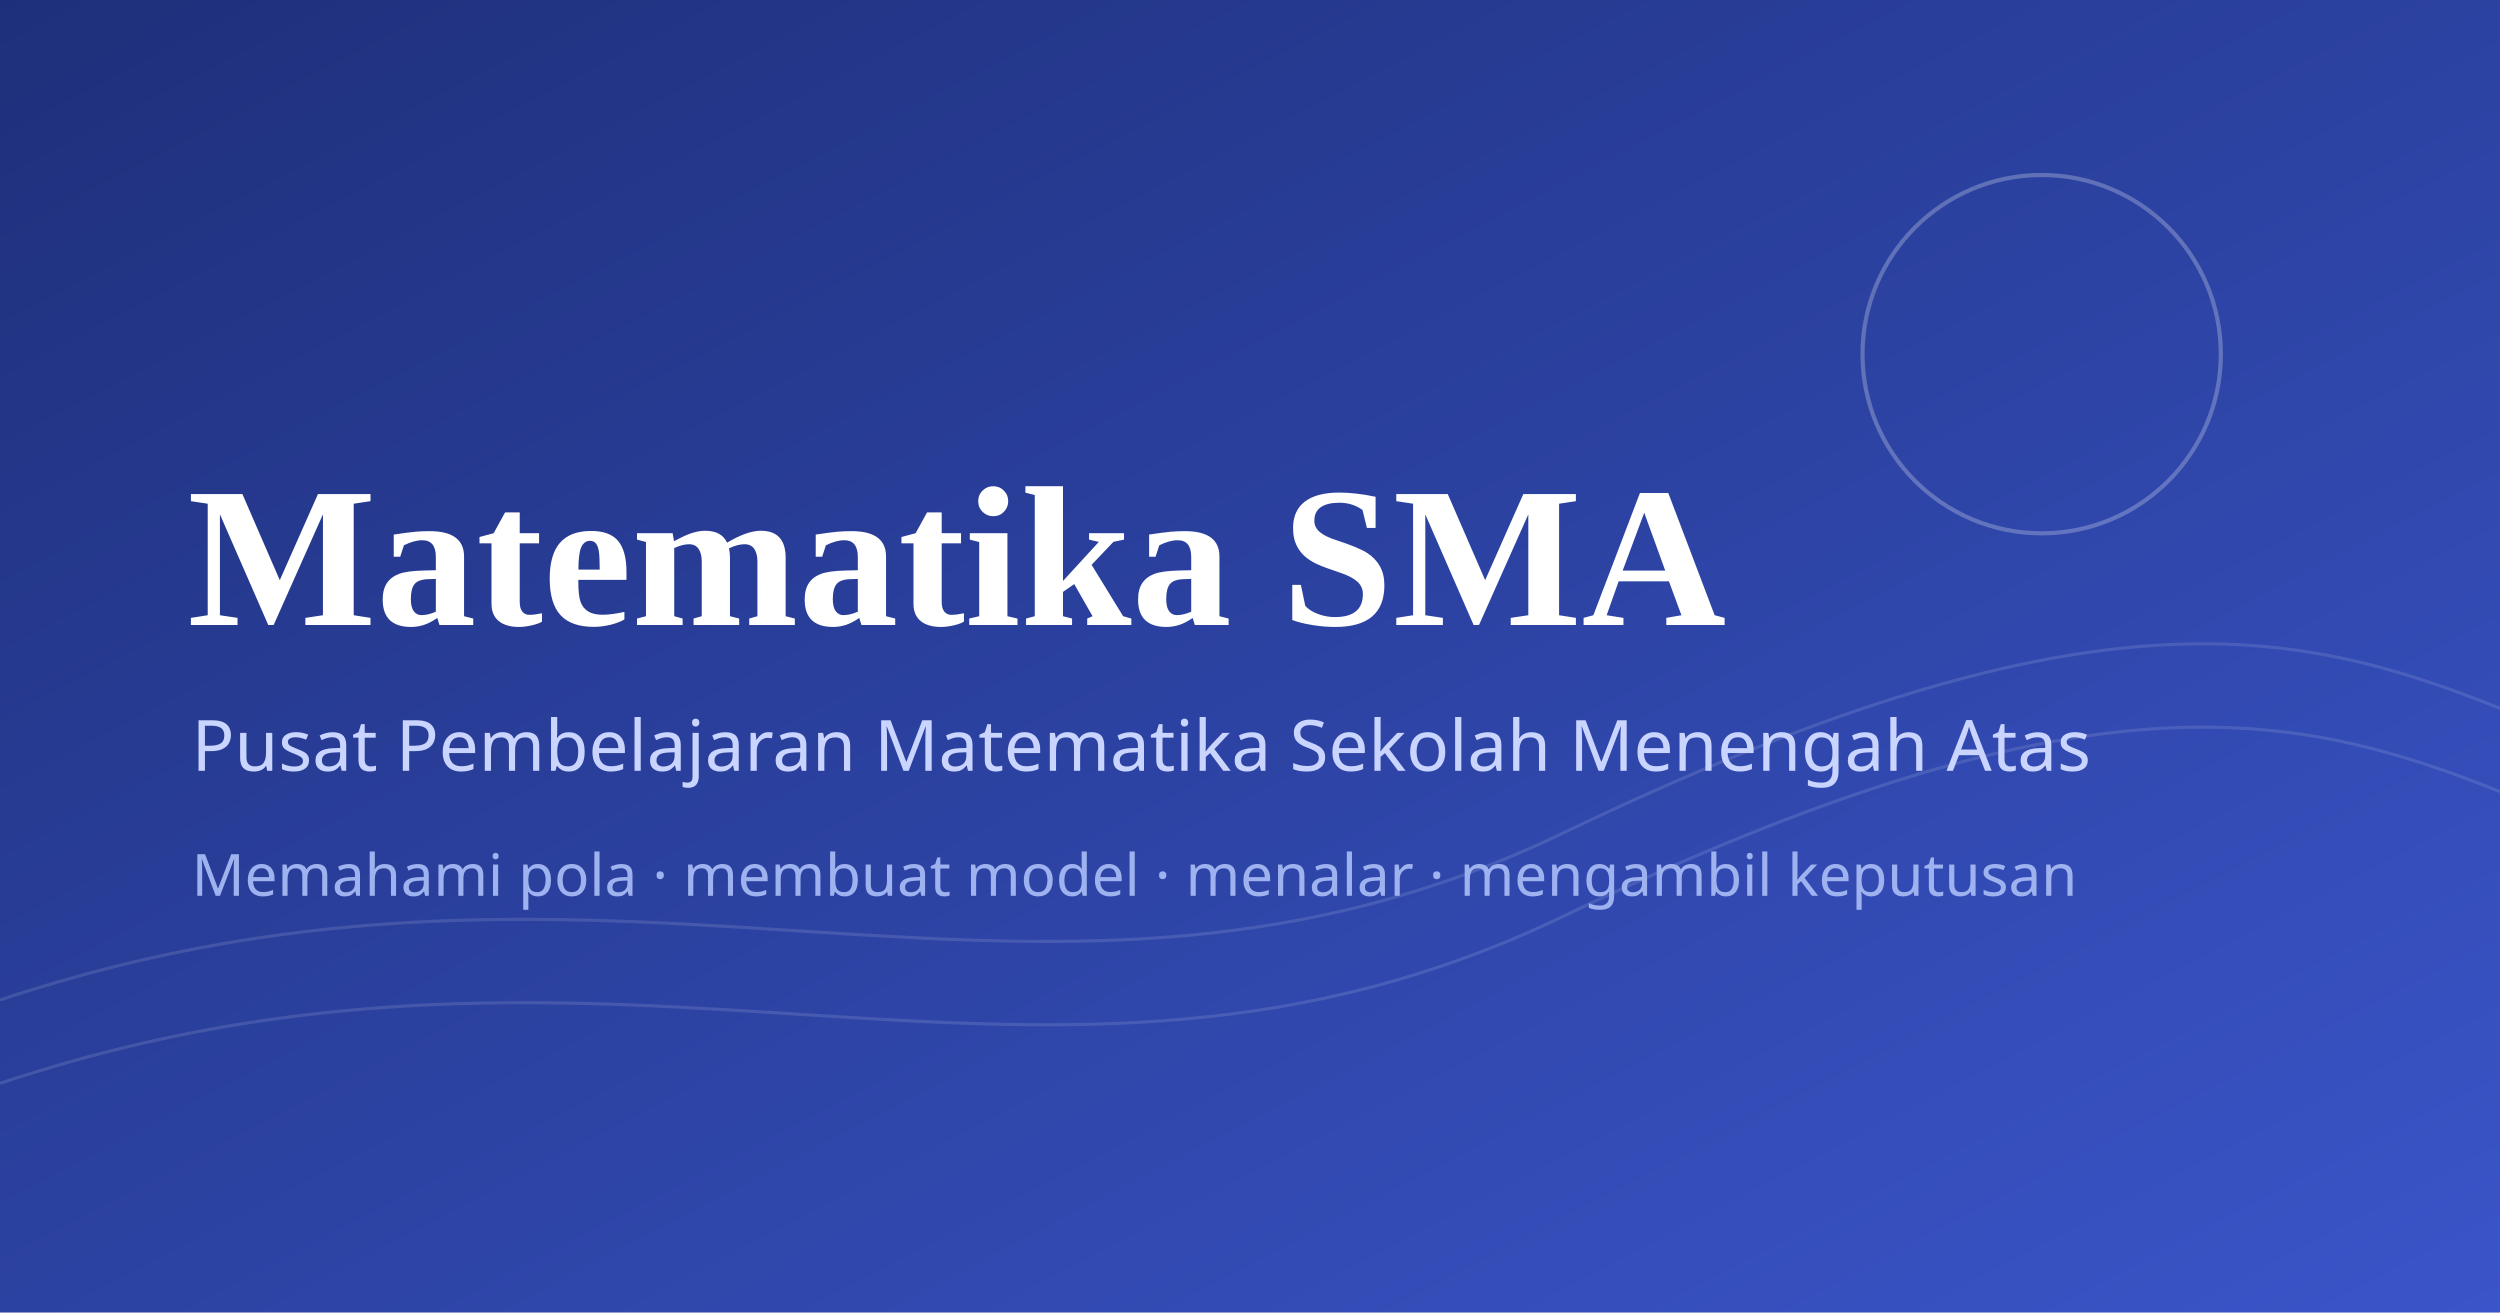
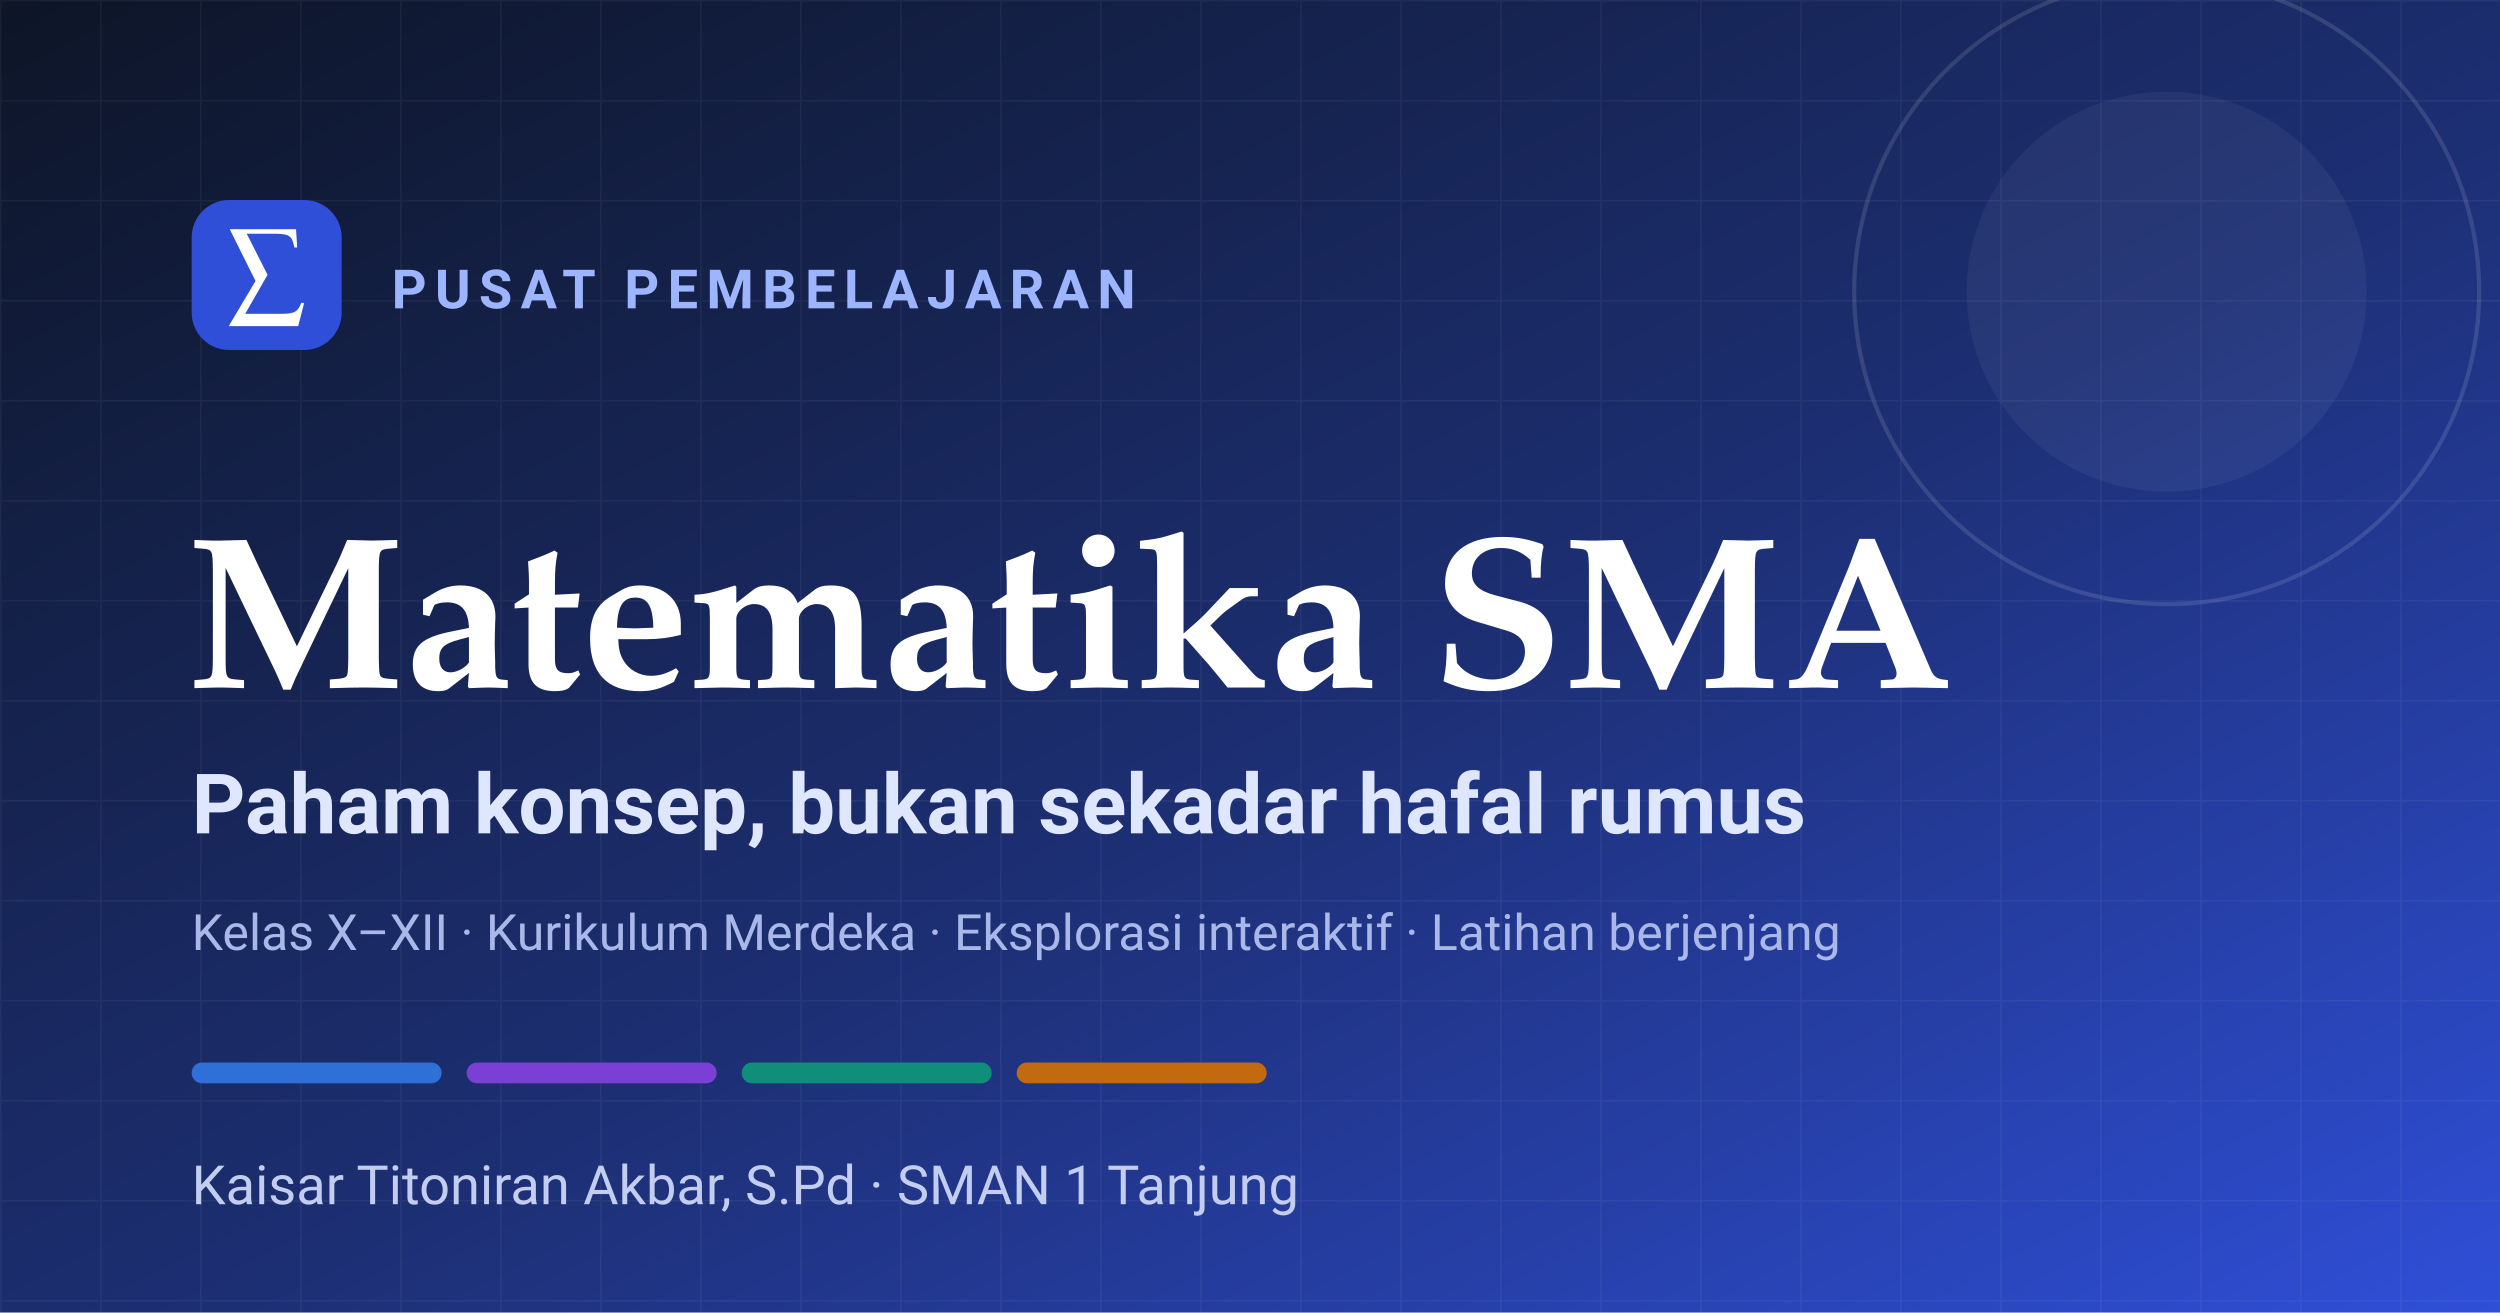
- <svg xmlns="http://www.w3.org/2000/svg" viewBox="0 0 1200 630" role="img" aria-label="Matematika SMA — Pusat Pembelajaran">
+ <svg xmlns="http://www.w3.org/2000/svg" viewBox="0 0 1200 630" width="1200" height="630" role="img" aria-label="Matematika SMA — Paham konsep, bukan sekadar hafal rumus">
  <defs>
    <linearGradient id="bg" x1="0" y1="0" x2="1" y2="1">
-       <stop offset="0" stop-color="#1e2f7a" />
-       <stop offset="1" stop-color="#3a55c9" />
+       <stop offset="0" stop-color="#0d1526" />
+       <stop offset="0.55" stop-color="#1d2f74" />
+       <stop offset="1" stop-color="#2f4fd8" />
    </linearGradient>
+     <pattern id="grid" width="48" height="48" patternUnits="userSpaceOnUse">
+       <path d="M48 0H0V48" fill="none" stroke="#ffffff" stroke-opacity="0.05" stroke-width="1.5" />
+     </pattern>
  </defs>
  <rect width="1200" height="630" fill="url(#bg)" />
-   <g stroke="#ffffff" stroke-opacity="0.12" stroke-width="1.5">
-     <path d="M0 480 C 300 380 500 520 750 400 S 1100 300 1200 340" fill="none" />
-     <path d="M0 520 C 300 420 500 560 750 440 S 1100 340 1200 380" fill="none" />
-   </g>
-   <circle cx="980" cy="170" r="86" fill="none" stroke="#ffffff" stroke-opacity="0.25" stroke-width="2" />
-   <text x="90" y="300" font-family="Georgia, 'Times New Roman', serif" font-size="96" font-weight="700" fill="#ffffff">Matematika SMA</text>
-   <text x="92" y="370" font-family="Segoe UI, system-ui, sans-serif" font-size="34" fill="#c9d4ff">Pusat Pembelajaran Matematika Sekolah Menengah Atas</text>
-   <text x="92" y="430" font-family="Segoe UI, system-ui, sans-serif" font-size="28" fill="#9fb2f0">Memahami pola · membuat model · menalar · mengambil keputusan</text>
+   <rect width="1200" height="630" fill="url(#grid)" />
+   <circle cx="1040" cy="140" r="150" fill="none" stroke="#ffffff" stroke-opacity="0.12" stroke-width="2" />
+   <circle cx="1040" cy="140" r="96" fill="#ffffff" fill-opacity="0.05" />
+   <rect x="92" y="96" width="72" height="72" rx="18" fill="#2f4fd8" />
+   <text x="128" y="150" font-family="'Iowan Old Style', Palatino, Georgia, 'Times New Roman', serif" font-size="52" font-weight="700" fill="#ffffff" text-anchor="middle">∑</text>
+   <text x="188" y="148" font-family="system-ui, -apple-system, 'Segoe UI', Roboto, Arial, sans-serif" font-size="26" font-weight="700" letter-spacing="4" fill="#9db4ff">PUSAT PEMBELAJARAN</text>
+   <text x="90" y="330" font-family="'Iowan Old Style', Palatino, Georgia, 'Times New Roman', serif" font-size="104" font-weight="700" fill="#ffffff">Matematika SMA</text>
+   <text x="92" y="400" font-family="system-ui, -apple-system, 'Segoe UI', Roboto, Arial, sans-serif" font-size="40" font-weight="600" fill="#dfe7ff">Paham konsep, bukan sekadar hafal rumus</text>
+   <text x="92" y="456" font-family="system-ui, -apple-system, 'Segoe UI', Roboto, Arial, sans-serif" font-size="24" fill="#a9b8e8">Kelas X–XII · Kurikulum Merdeka · Eksplorasi interaktif · Latihan berjenjang</text>
+   <rect x="92" y="510" width="120" height="10" rx="5" fill="#2f6fd8" />
+   <rect x="224" y="510" width="120" height="10" rx="5" fill="#7b3fd6" />
+   <rect x="356" y="510" width="120" height="10" rx="5" fill="#0f8f7a" />
+   <rect x="488" y="510" width="120" height="10" rx="5" fill="#c26a10" />
+   <text x="92" y="578" font-family="system-ui, -apple-system, 'Segoe UI', Roboto, Arial, sans-serif" font-size="26" fill="#c3cdf0">Kaisar Titoniran Akbar, S.Pd · SMAN 1 Tanjung</text>
</svg>
